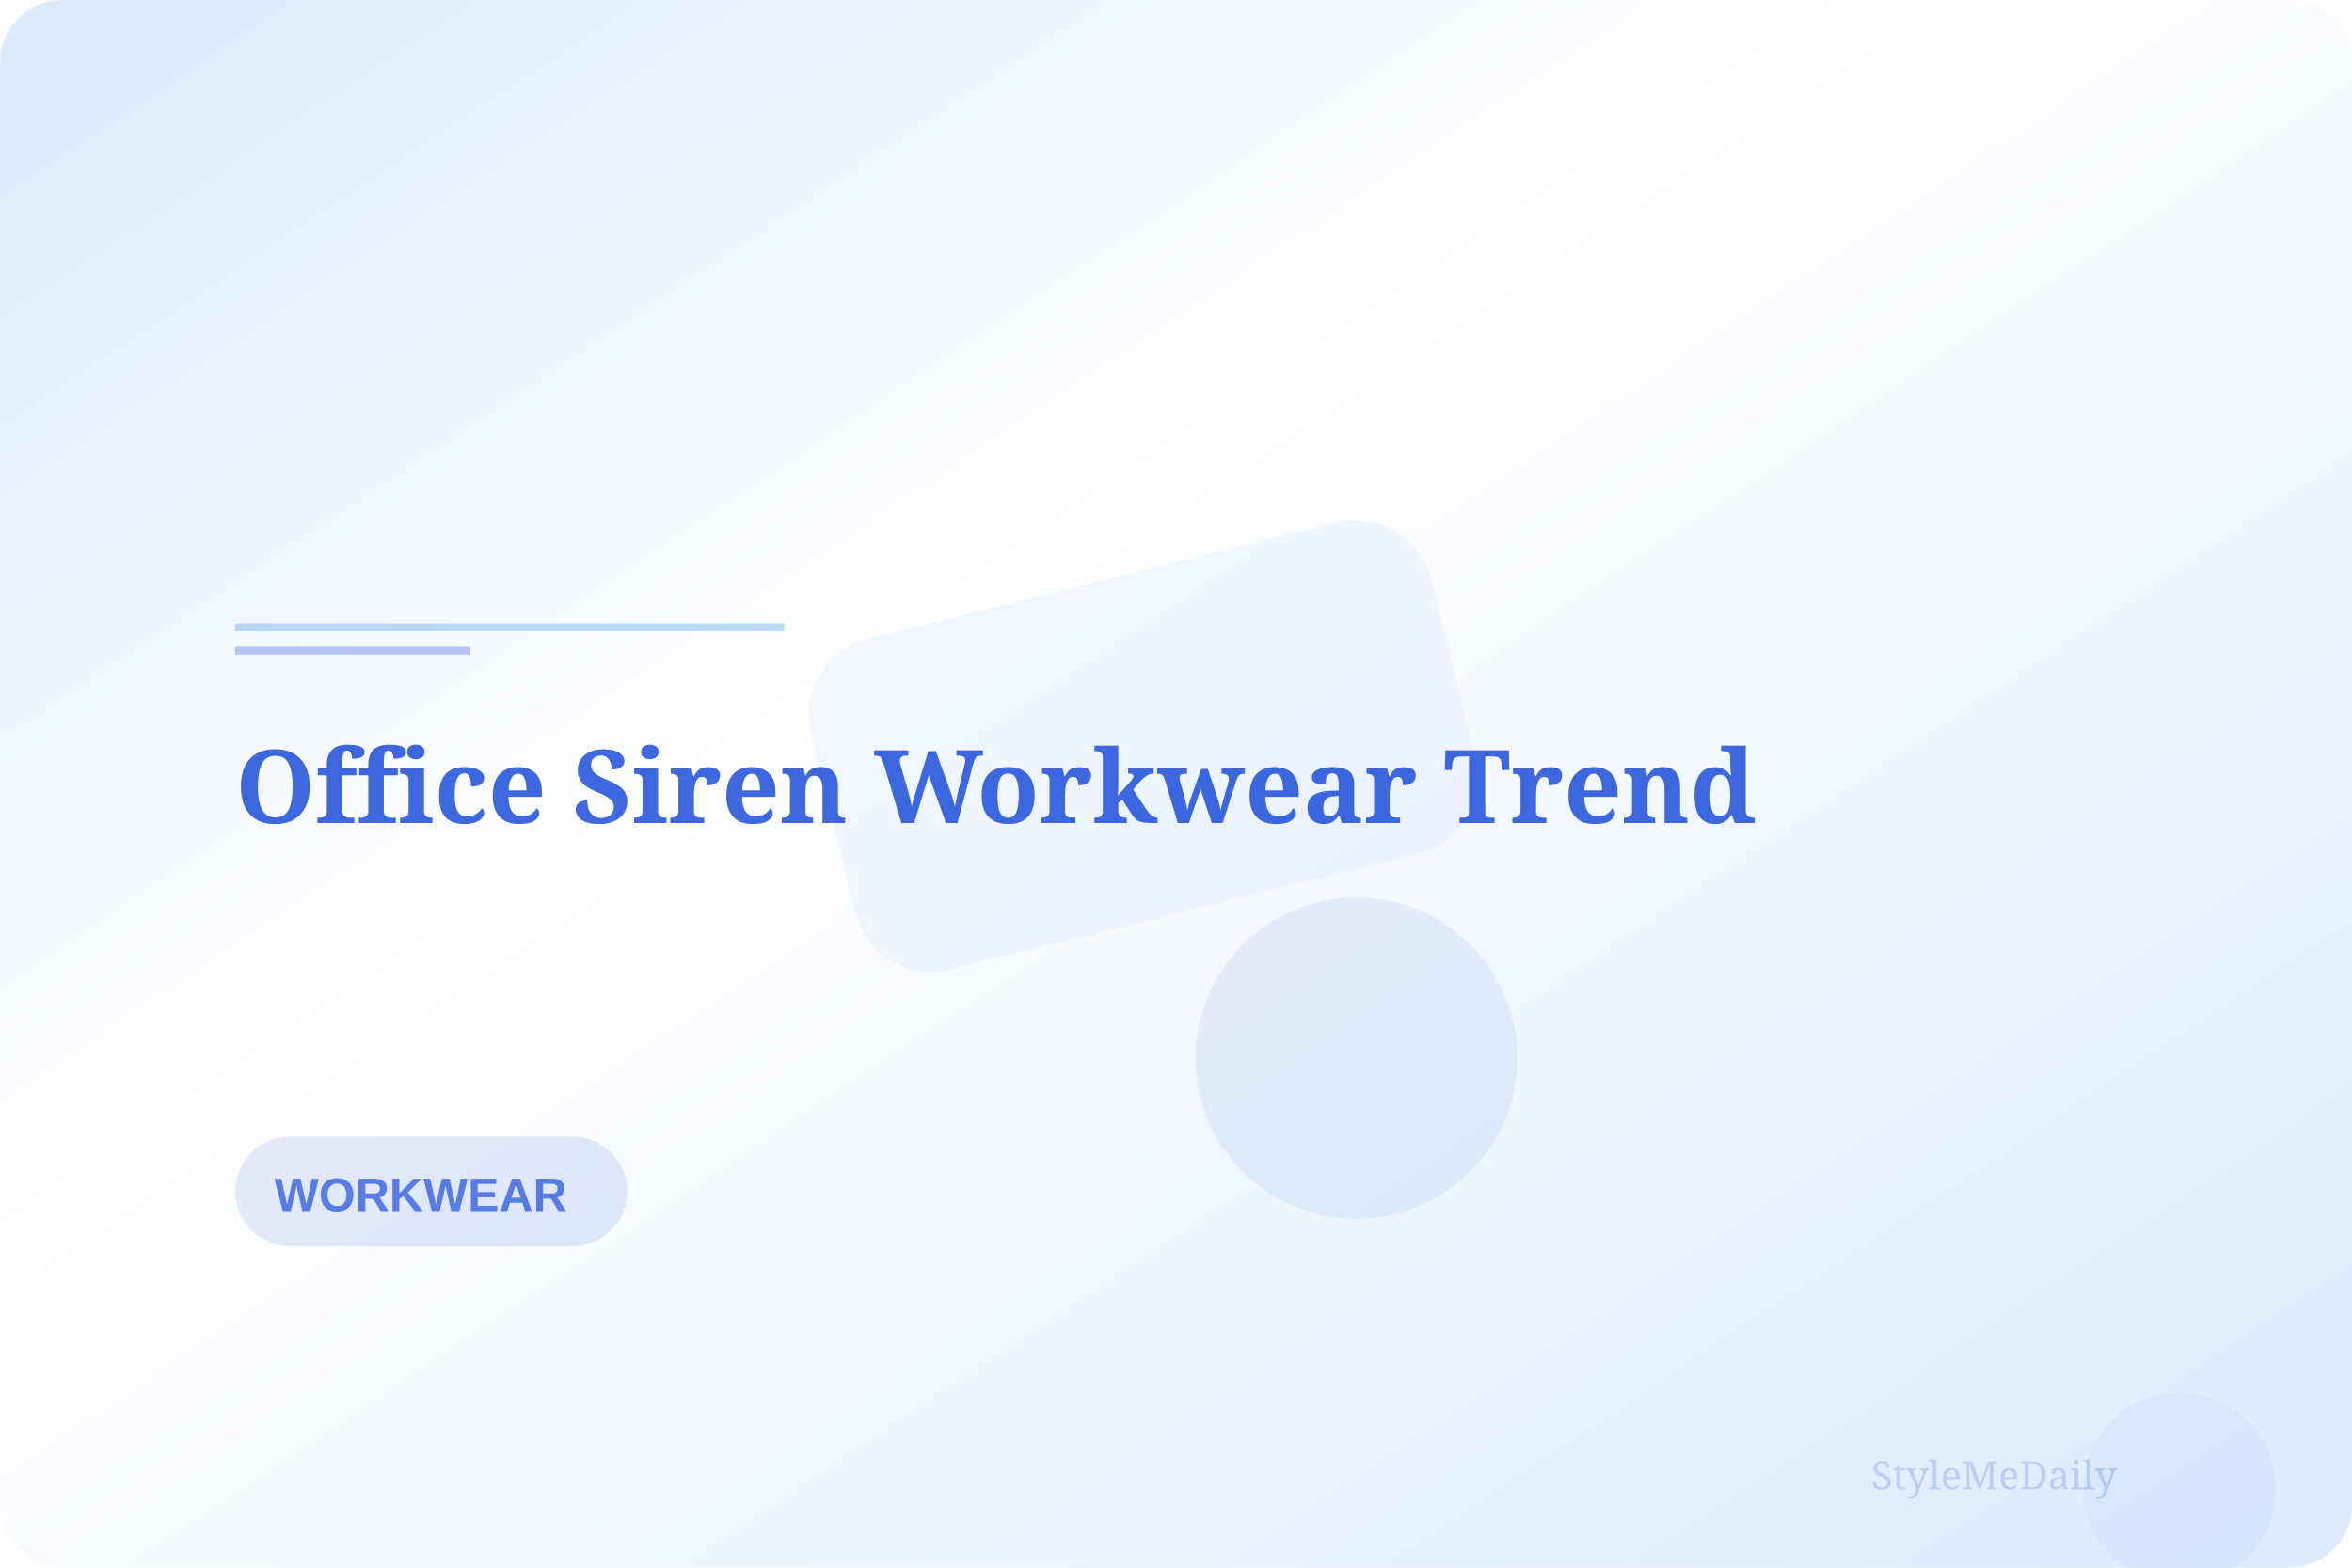
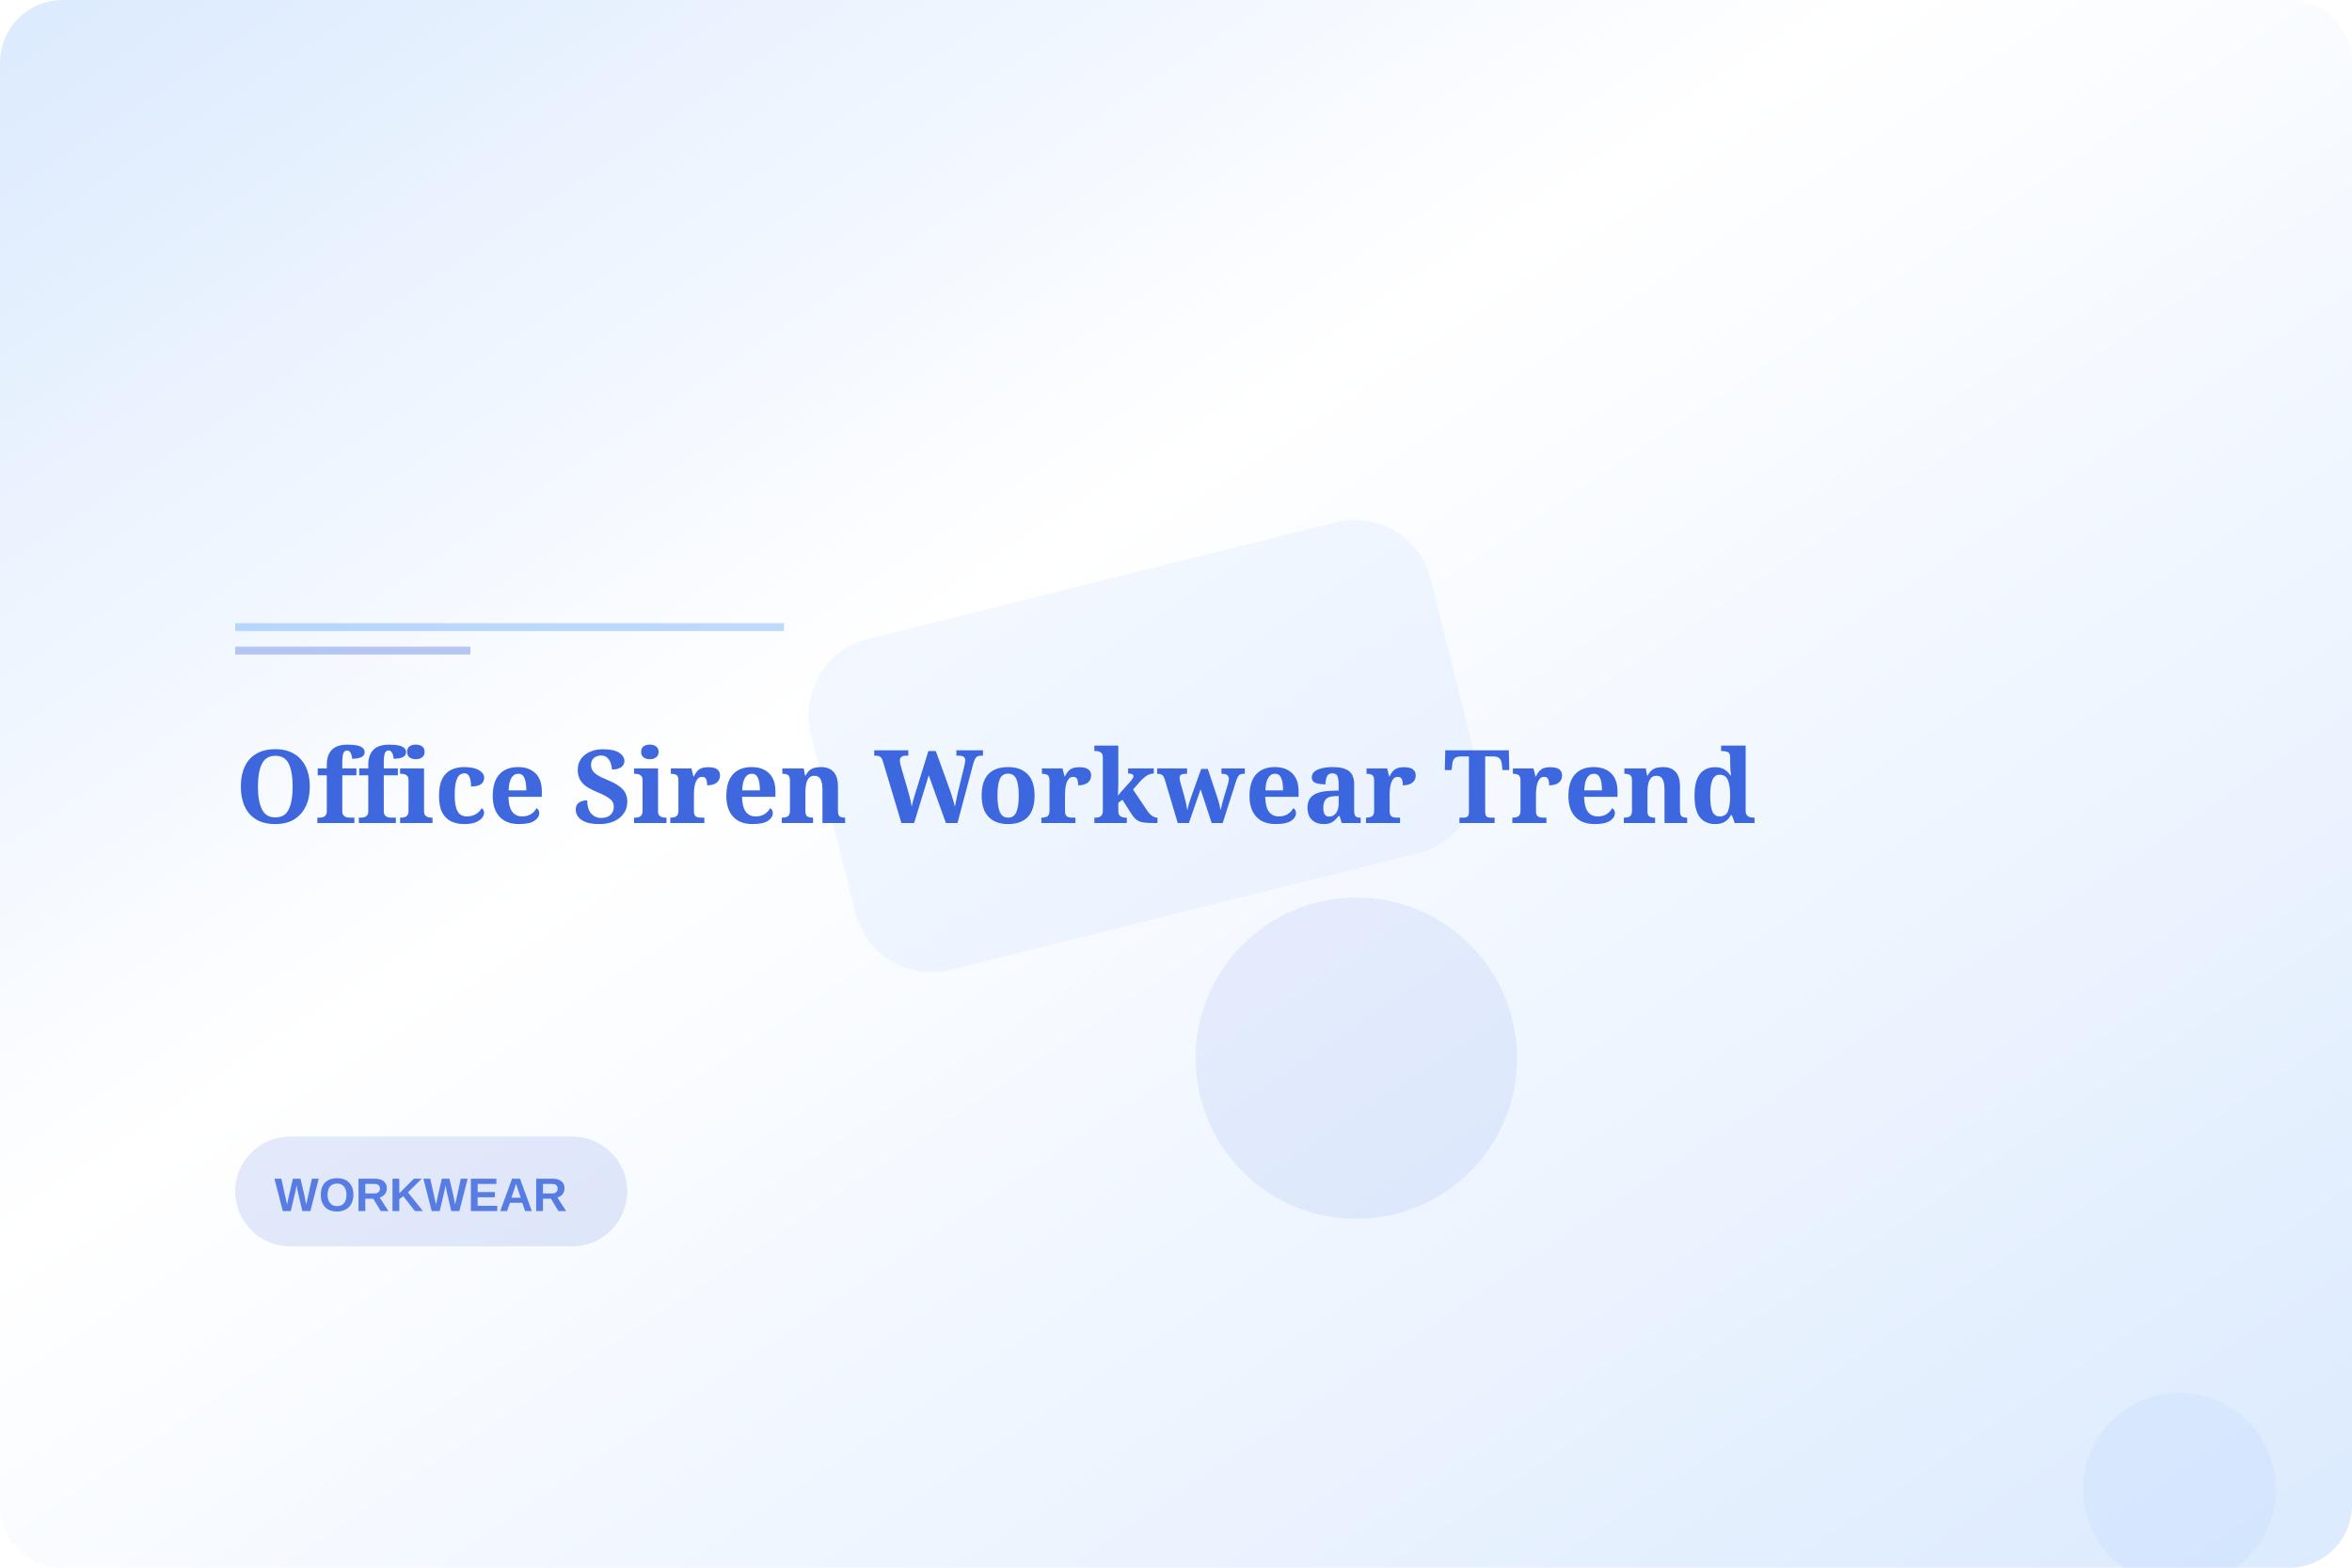
<svg xmlns="http://www.w3.org/2000/svg" width="600" height="400" viewBox="0 0 600 400">
  <defs>
    <linearGradient id="gbg-9846" x1="0%" y1="0%" x2="100%" y2="100%">
      <stop offset="0%" stop-color="#DBEAFE" />
      <stop offset="40%" stop-color="white" />
      <stop offset="100%" stop-color="#DBEAFE" />
    </linearGradient>
    <linearGradient id="gaccent-9846" x1="0%" y1="0%" x2="100%" y2="100%">
      <stop offset="0%" stop-color="#1D4ED8" stop-opacity="0.15" />
      <stop offset="100%" stop-color="#60A5FA" stop-opacity="0.1" />
    </linearGradient>
  </defs>
  <rect width="600" height="400" fill="url(#gbg-9846)" rx="16" />
  <g opacity="0.08">
    <circle cx="346" cy="270" r="41" fill="#1D4ED8" />
    <rect x="210" y="147" width="163" height="87" rx="20" fill="#60A5FA" transform="rotate(-14, 291, 190)" />
    <circle cx="556" cy="380" r="24.6" fill="#60A5FA" />
  </g>
  <line x1="60" y1="160" x2="200" y2="160" stroke="#60A5FA" stroke-width="2" opacity="0.4" />
  <line x1="60" y1="166" x2="120" y2="166" stroke="#1D4ED8" stroke-width="2" opacity="0.3" />
  <text x="60" y="210" font-family="Georgia, serif" font-size="26" font-weight="bold" fill="#1D4ED8" opacity="0.85">
    Office Siren Workwear Trend
  </text>
  <text x="60" y="245" font-family="Georgia, serif" font-size="22" fill="#1D4ED8" opacity="0.6">
    
  </text>
  <rect x="60" y="290" width="100" height="28" rx="14" fill="#1D4ED8" opacity="0.12" />
  <text x="70" y="309" font-family="Arial, sans-serif" font-size="12" fill="#1D4ED8" opacity="0.7" font-weight="600" text-transform="uppercase">WORKWEAR</text>
-   <text x="540" y="380" font-family="Georgia, serif" font-size="10" fill="#1D4ED8" opacity="0.2" text-anchor="end">StyleMeDaily</text>
</svg>
